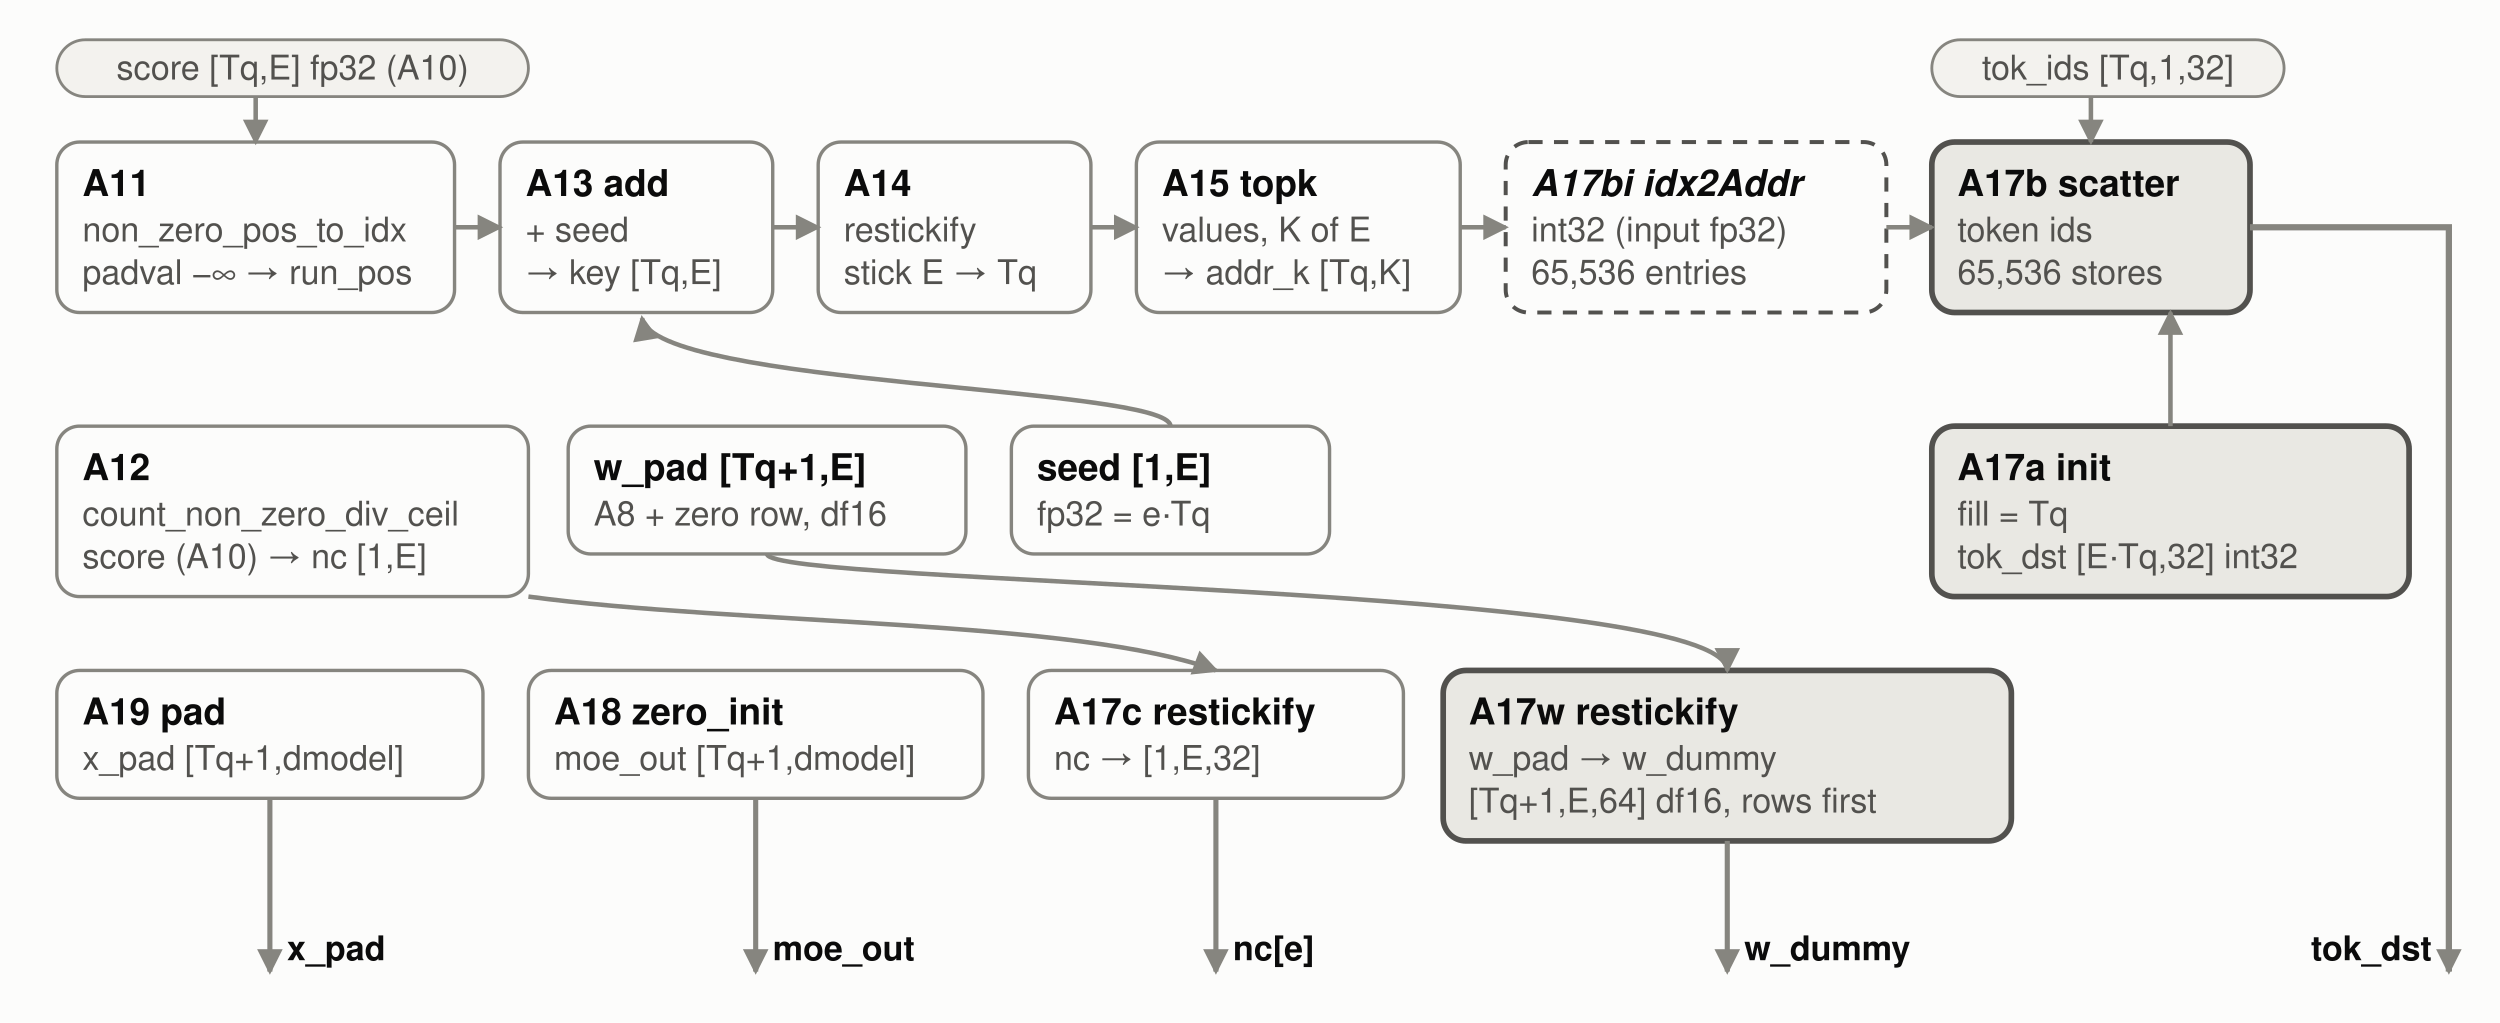
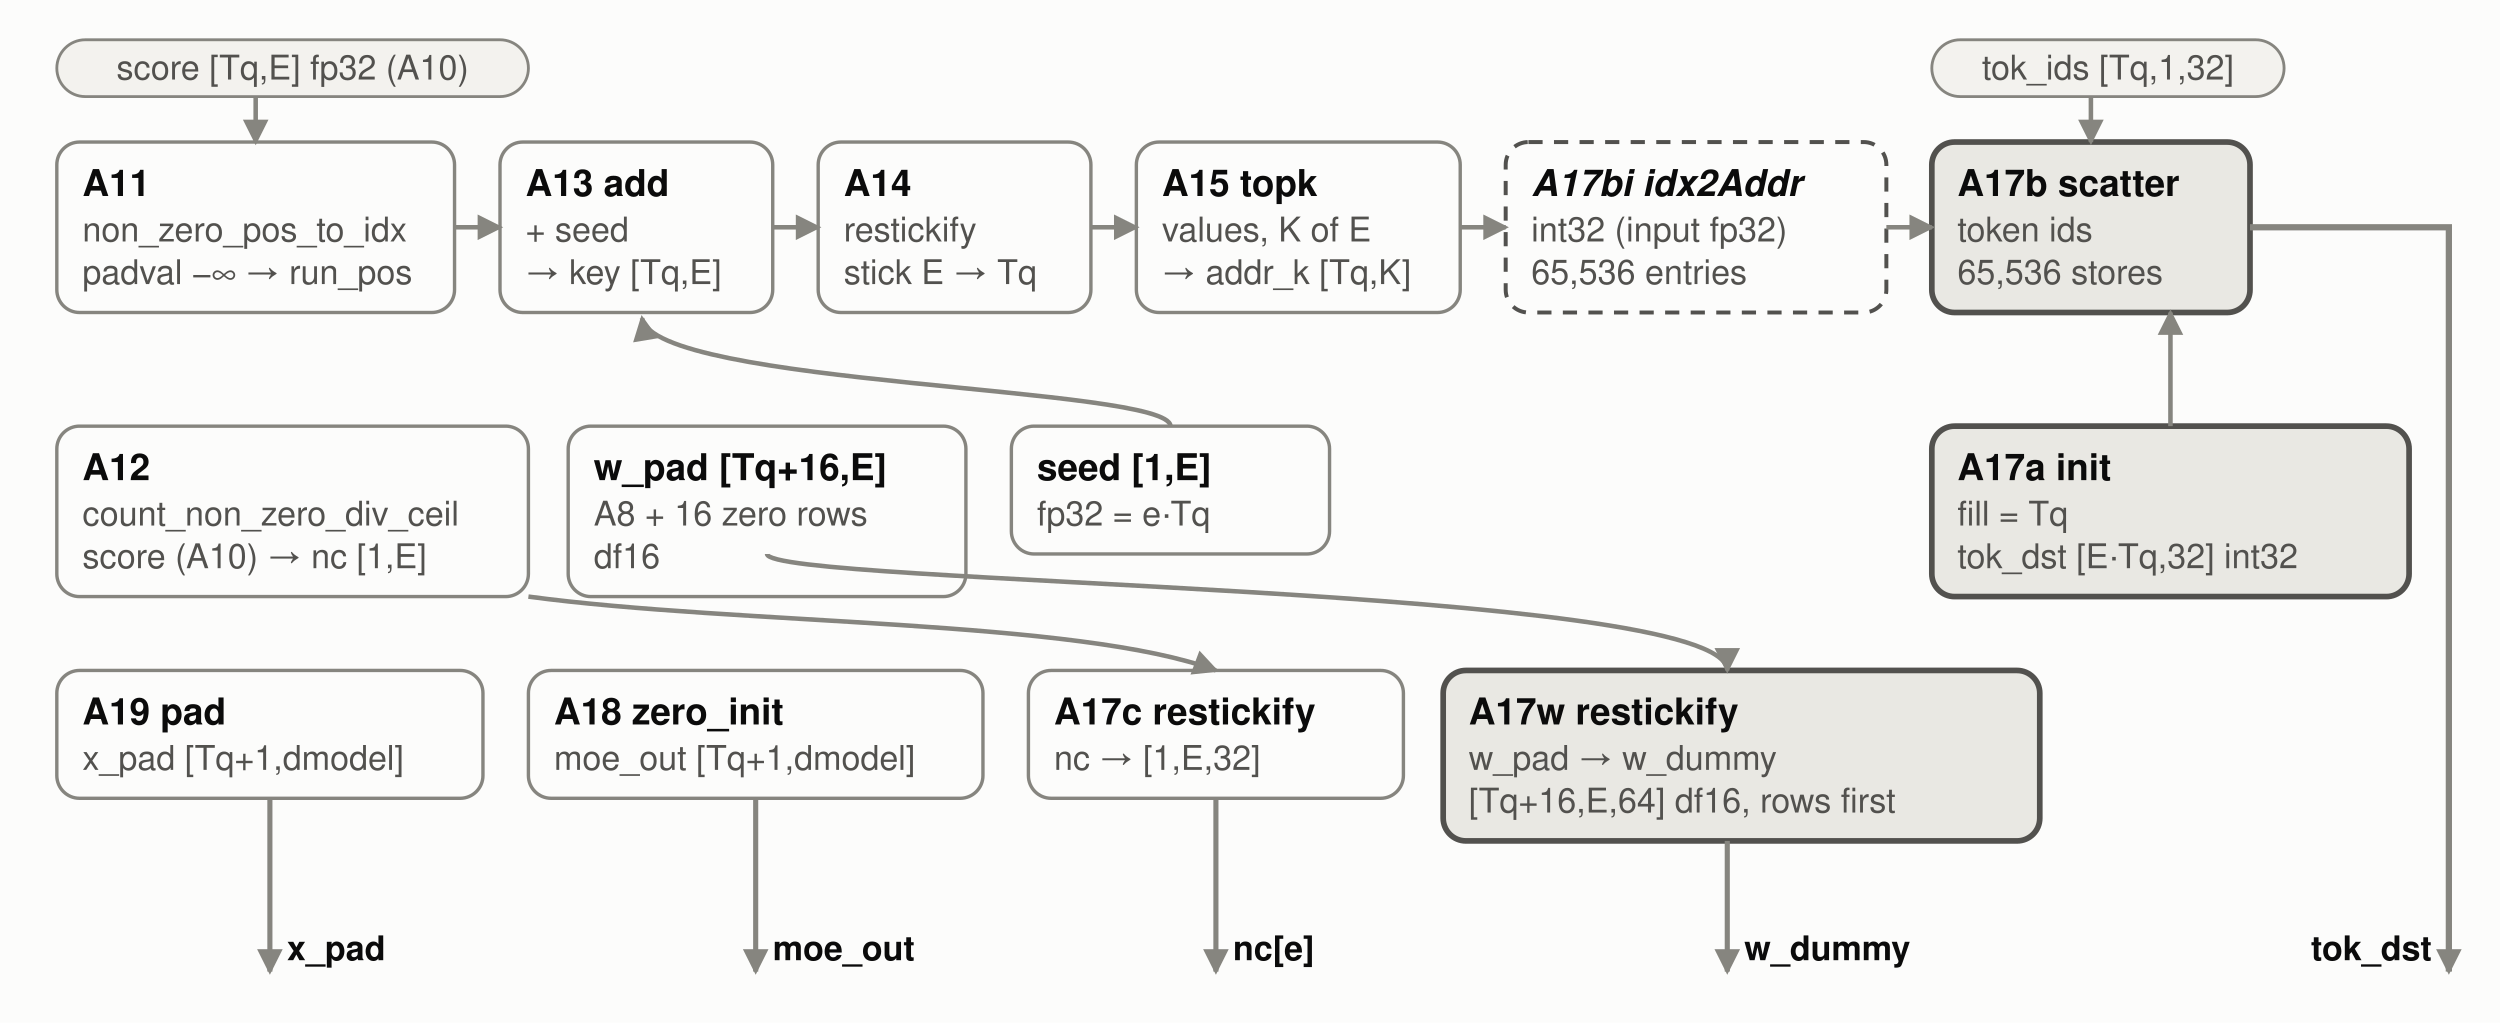
<svg xmlns="http://www.w3.org/2000/svg" viewBox="0 0 880 360" width="880" height="360" role="img" aria-labelledby="t d" font-family="ui-sans-serif, system-ui, -apple-system, 'Segoe UI', Helvetica, Arial, sans-serif">
  <style>
text{font-family:ui-sans-serif, system-ui, -apple-system, 'Segoe UI', Helvetica, Arial, sans-serif;fill:#0b0b0b}
.t13{font-size:13px;font-weight:650} .t12{font-size:12px} .t12b{font-size:12px;font-weight:650}
.cap{font-size:12px;fill:#52514e} .mut{fill:#86857f} .ink2{fill:#52514e} .it{font-style:italic}
.lane{font-size:12px;font-variant-numeric:tabular-nums}
</style>
  <defs>
    <marker id="ah" viewBox="0 0 8 8" refX="7" refY="4" markerUnits="userSpaceOnUse" markerWidth="9" markerHeight="9" orient="auto">
      <path d="M0,0 L8,4 L0,8 z" fill="#86857f" />
    </marker>
  </defs>
  <rect x="0" y="0" width="880" height="360" fill="#fcfcfb" />
  <rect x="20.0" y="14.0" width="166.0" height="20.0" rx="10" fill="#f3f2ee" stroke="#86857f" stroke-width="1" />
  <text x="103.0" y="28.0" class="t12 ink2" text-anchor="middle">score [Tq,E] fp32 (A10)</text>
  <rect x="680.0" y="14.0" width="124.0" height="20.0" rx="10" fill="#f3f2ee" stroke="#86857f" stroke-width="1" />
  <text x="742.0" y="28.0" class="t12 ink2" text-anchor="middle">tok_ids [Tq,1,32]</text>
  <rect x="20.0" y="50.0" width="140.0" height="60.0" rx="8" fill="#fcfcfb" stroke="#86857f" stroke-width="1.2" />
  <text x="29.0" y="69.0" class="t13" text-anchor="start">A11</text>
  <text x="29.0" y="85.0" class="t12 ink2" text-anchor="start">non_zero_pos_to_idx</text>
  <text x="29.0" y="100.0" class="t12 ink2" text-anchor="start">padval −∞ → run_pos</text>
  <rect x="176.0" y="50.0" width="96.0" height="60.0" rx="8" fill="#fcfcfb" stroke="#86857f" stroke-width="1.2" />
  <text x="185.0" y="69.0" class="t13" text-anchor="start">A13 add</text>
  <text x="185.0" y="85.0" class="t12 ink2" text-anchor="start">+ seed</text>
  <text x="185.0" y="100.0" class="t12 ink2" text-anchor="start">→ key [Tq,E]</text>
  <rect x="288.0" y="50.0" width="96.0" height="60.0" rx="8" fill="#fcfcfb" stroke="#86857f" stroke-width="1.2" />
  <text x="297.0" y="69.0" class="t13" text-anchor="start">A14</text>
  <text x="297.0" y="85.0" class="t12 ink2" text-anchor="start">restickify</text>
  <text x="297.0" y="100.0" class="t12 ink2" text-anchor="start">stick E → Tq</text>
  <rect x="400.0" y="50.0" width="114.0" height="60.0" rx="8" fill="#fcfcfb" stroke="#86857f" stroke-width="1.2" />
  <text x="409.0" y="69.0" class="t13" text-anchor="start">A15 topk</text>
  <text x="409.0" y="85.0" class="t12 ink2" text-anchor="start">values, K of E</text>
  <text x="409.0" y="100.0" class="t12 ink2" text-anchor="start">→ addr_k [Tq,K]</text>
  <rect x="530.0" y="50.0" width="134.0" height="60.0" rx="8" fill="#fcfcfb" stroke="#52514e" stroke-width="1.4" stroke-dasharray="5 4" />
  <text x="539.0" y="69.0" class="t13 it" text-anchor="start">A17bi idx2Addr</text>
  <text x="539.0" y="85.0" class="t12 ink2" text-anchor="start">int32 (input fp32)</text>
  <text x="539.0" y="100.0" class="t12 ink2" text-anchor="start">65,536 entries</text>
  <rect x="680.0" y="50.0" width="112.0" height="60.0" rx="8" fill="#e9e8e3" stroke="#52514e" stroke-width="2" />
  <text x="689.0" y="69.0" class="t13" text-anchor="start">A17b scatter</text>
  <text x="689.0" y="85.0" class="t12 ink2" text-anchor="start">token ids</text>
  <text x="689.0" y="100.0" class="t12 ink2" text-anchor="start">65,536 stores</text>
  <path d="M160.0,80.0 L176.0,80.0" fill="none" stroke="#86857f" stroke-width="1.6" marker-end="url(#ah)" />
  <path d="M272.0,80.0 L288.0,80.0" fill="none" stroke="#86857f" stroke-width="1.6" marker-end="url(#ah)" />
  <path d="M384.0,80.0 L400.0,80.0" fill="none" stroke="#86857f" stroke-width="1.6" marker-end="url(#ah)" />
  <path d="M514.0,80.0 L530.0,80.0" fill="none" stroke="#86857f" stroke-width="1.6" marker-end="url(#ah)" />
  <path d="M664.0,80.0 L680.0,80.0" fill="none" stroke="#86857f" stroke-width="1.6" marker-end="url(#ah)" />
  <path d="M90.0,34.0 L90.0,50.0" fill="none" stroke="#86857f" stroke-width="1.6" marker-end="url(#ah)" />
  <path d="M736.0,34.0 L736.0,50.0" fill="none" stroke="#86857f" stroke-width="1.6" marker-end="url(#ah)" />
  <rect x="20.0" y="150.0" width="166.0" height="60.0" rx="8" fill="#fcfcfb" stroke="#86857f" stroke-width="1.2" />
  <text x="29.0" y="169.0" class="t13" text-anchor="start">A12</text>
  <text x="29.0" y="185.0" class="t12 ink2" text-anchor="start">count_non_zero_div_ceil</text>
  <text x="29.0" y="200.0" class="t12 ink2" text-anchor="start">score (A10) → nc [1,E]</text>
-   <rect x="200.0" y="150.0" width="140.0" height="45.0" rx="8" fill="#fcfcfb" stroke="#86857f" stroke-width="1.2" />
-   <text x="209.0" y="169.0" class="t13" text-anchor="start">w_pad [Tq+1,E]</text>
-   <text x="209.0" y="185.0" class="t12 ink2" text-anchor="start">A8 + zero row, df16</text>
+   <rect x="200.0" y="150.0" width="140.0" height="60.0" rx="8" fill="#fcfcfb" stroke="#86857f" stroke-width="1.2" />
+   <text x="209.0" y="169.0" class="t13" text-anchor="start">w_pad [Tq+16,E]</text>
+   <text x="209.0" y="185.0" class="t12 ink2" text-anchor="start">A8 + 16 zero rows</text>
+   <text x="209.0" y="200.0" class="t12 ink2" text-anchor="start">df16</text>
  <rect x="356.0" y="150.0" width="112.0" height="45.0" rx="8" fill="#fcfcfb" stroke="#86857f" stroke-width="1.2" />
  <text x="365.0" y="169.0" class="t13" text-anchor="start">seed [1,E]</text>
  <text x="365.0" y="185.0" class="t12 ink2" text-anchor="start">fp32 = e·Tq</text>
  <rect x="680.0" y="150.0" width="168.0" height="60.0" rx="8" fill="#e9e8e3" stroke="#52514e" stroke-width="2" />
  <text x="689.0" y="169.0" class="t13" text-anchor="start">A17a init</text>
  <text x="689.0" y="185.0" class="t12 ink2" text-anchor="start">fill = Tq</text>
  <text x="689.0" y="200.0" class="t12 ink2" text-anchor="start">tok_dst [E·Tq,32] int32</text>
  <path d="M412,150 C412,136 230,136 226,112" fill="none" stroke="#86857f" stroke-width="1.6" marker-end="url(#ah)" />
  <path d="M764.0,150.0 L764.0,110.0" fill="none" stroke="#86857f" stroke-width="1.6" marker-end="url(#ah)" />
  <rect x="20.0" y="236.0" width="150.0" height="45.0" rx="8" fill="#fcfcfb" stroke="#86857f" stroke-width="1.2" />
  <text x="29.0" y="255.0" class="t13" text-anchor="start">A19 pad</text>
  <text x="29.0" y="271.0" class="t12 ink2" text-anchor="start">x_pad [Tq+1,dmodel]</text>
  <rect x="186.0" y="236.0" width="160.0" height="45.0" rx="8" fill="#fcfcfb" stroke="#86857f" stroke-width="1.2" />
  <text x="195.0" y="255.0" class="t13" text-anchor="start">A18 zero_init</text>
  <text x="195.0" y="271.0" class="t12 ink2" text-anchor="start">moe_out [Tq+1,dmodel]</text>
  <rect x="362.0" y="236.0" width="132.0" height="45.0" rx="8" fill="#fcfcfb" stroke="#86857f" stroke-width="1.2" />
  <text x="371.0" y="255.0" class="t13" text-anchor="start">A17c restickify</text>
  <text x="371.0" y="271.0" class="t12 ink2" text-anchor="start">nc → [1,E,32]</text>
-   <rect x="508.0" y="236.0" width="200.0" height="60.0" rx="8" fill="#e9e8e3" stroke="#52514e" stroke-width="2" />
+   <rect x="508.0" y="236.0" width="210.0" height="60.0" rx="8" fill="#e9e8e3" stroke="#52514e" stroke-width="2" />
  <text x="517.0" y="255.0" class="t13" text-anchor="start">A17w restickify</text>
  <text x="517.0" y="271.0" class="t12 ink2" text-anchor="start">w_pad → w_dummy</text>
-   <text x="517.0" y="286.0" class="t12 ink2" text-anchor="start">[Tq+1,E,64] df16, rows first</text>
+   <text x="517.0" y="286.0" class="t12 ink2" text-anchor="start">[Tq+16,E,64] df16, rows first</text>
  <path d="M186,210 C260,220 380,218 428,236" fill="none" stroke="#86857f" stroke-width="1.6" marker-end="url(#ah)" />
  <path d="M270,195 C270,206 608,206 608,236" fill="none" stroke="#86857f" stroke-width="1.6" marker-end="url(#ah)" />
  <path d="M95.0,281.0 L95.0,342.0" fill="none" stroke="#86857f" stroke-width="1.8" marker-end="url(#ah)" />
  <text x="101.0" y="338.0" class="t12b" text-anchor="start">x_pad</text>
  <path d="M266.0,281.0 L266.0,342.0" fill="none" stroke="#86857f" stroke-width="1.8" marker-end="url(#ah)" />
  <text x="272.0" y="338.0" class="t12b" text-anchor="start">moe_out</text>
  <path d="M428.0,281.0 L428.0,342.0" fill="none" stroke="#86857f" stroke-width="1.8" marker-end="url(#ah)" />
  <text x="434.0" y="338.0" class="t12b" text-anchor="start">nc[e]</text>
  <path d="M608.0,296.0 L608.0,342.0" fill="none" stroke="#86857f" stroke-width="1.8" marker-end="url(#ah)" />
  <text x="614.0" y="338.0" class="t12b" text-anchor="start">w_dummy</text>
  <path d="M792.0,80.0 L862.0,80.0 L862.0,342.0" fill="none" stroke="#86857f" stroke-width="2.2" marker-end="url(#ah)" />
  <text x="856.0" y="338.0" class="t12b" text-anchor="end">tok_dst</text>
  <text x="620.0" y="356.0" class="cap" text-anchor="start" />
</svg>
